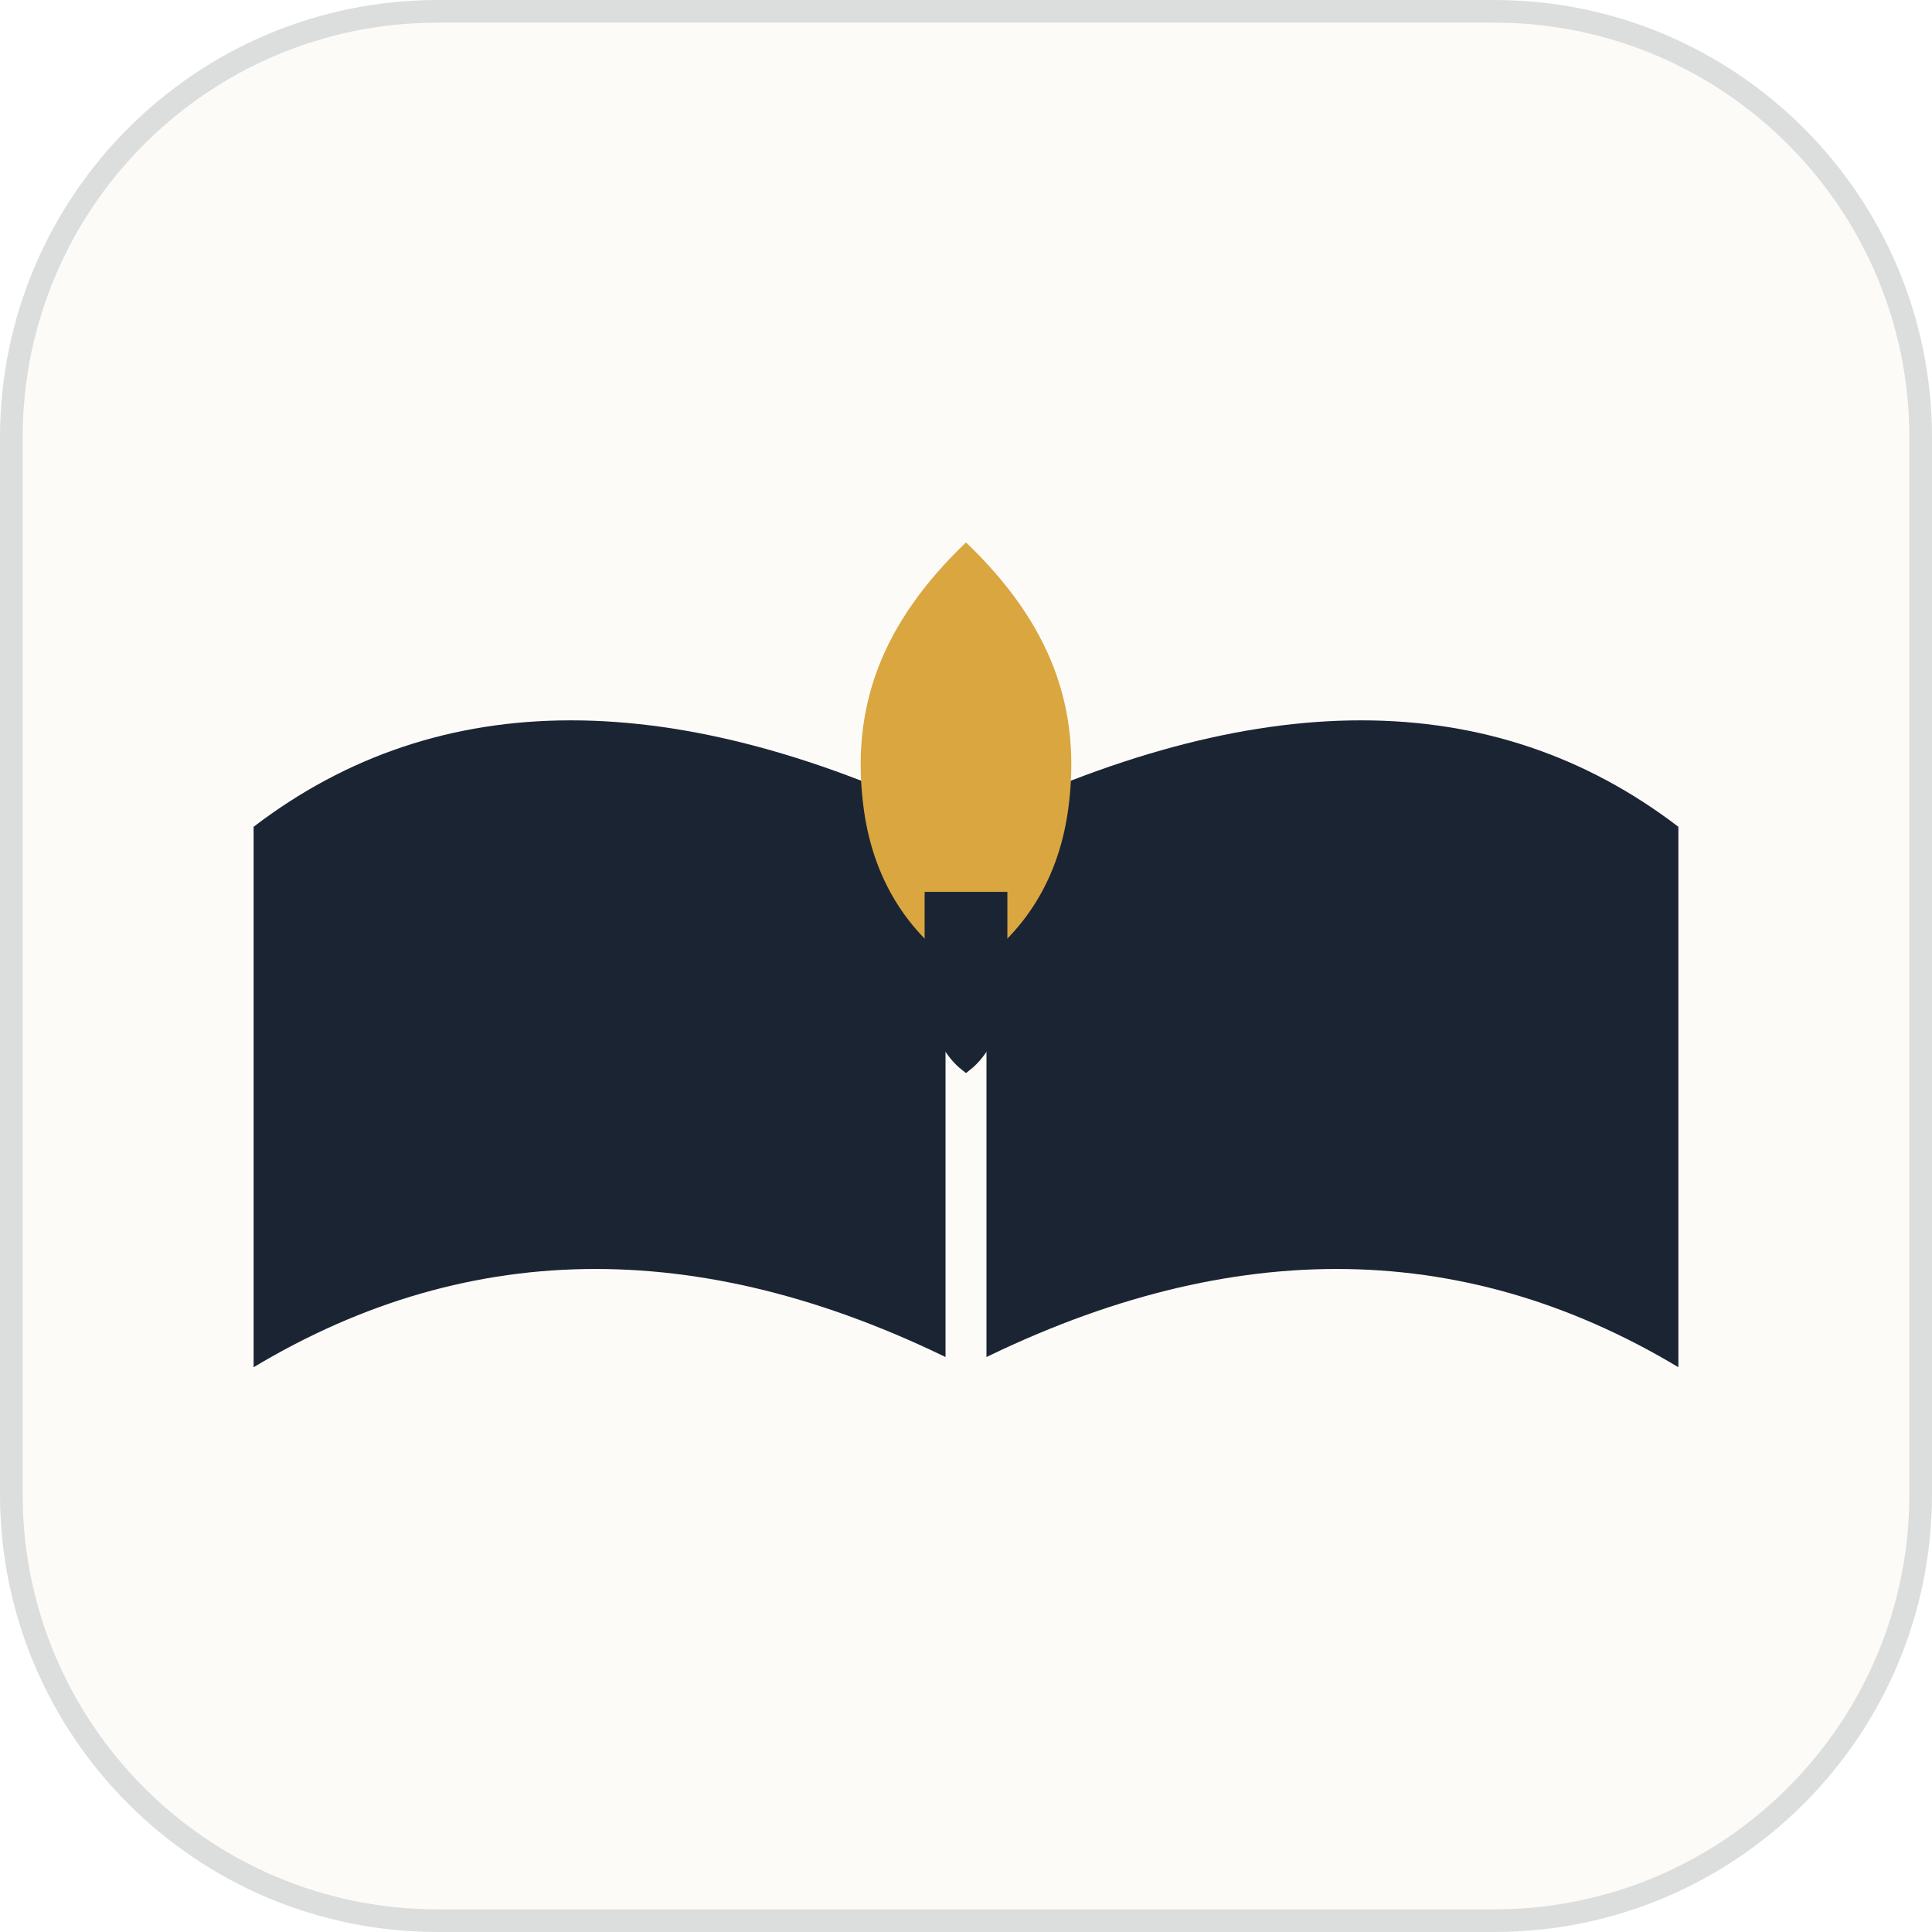
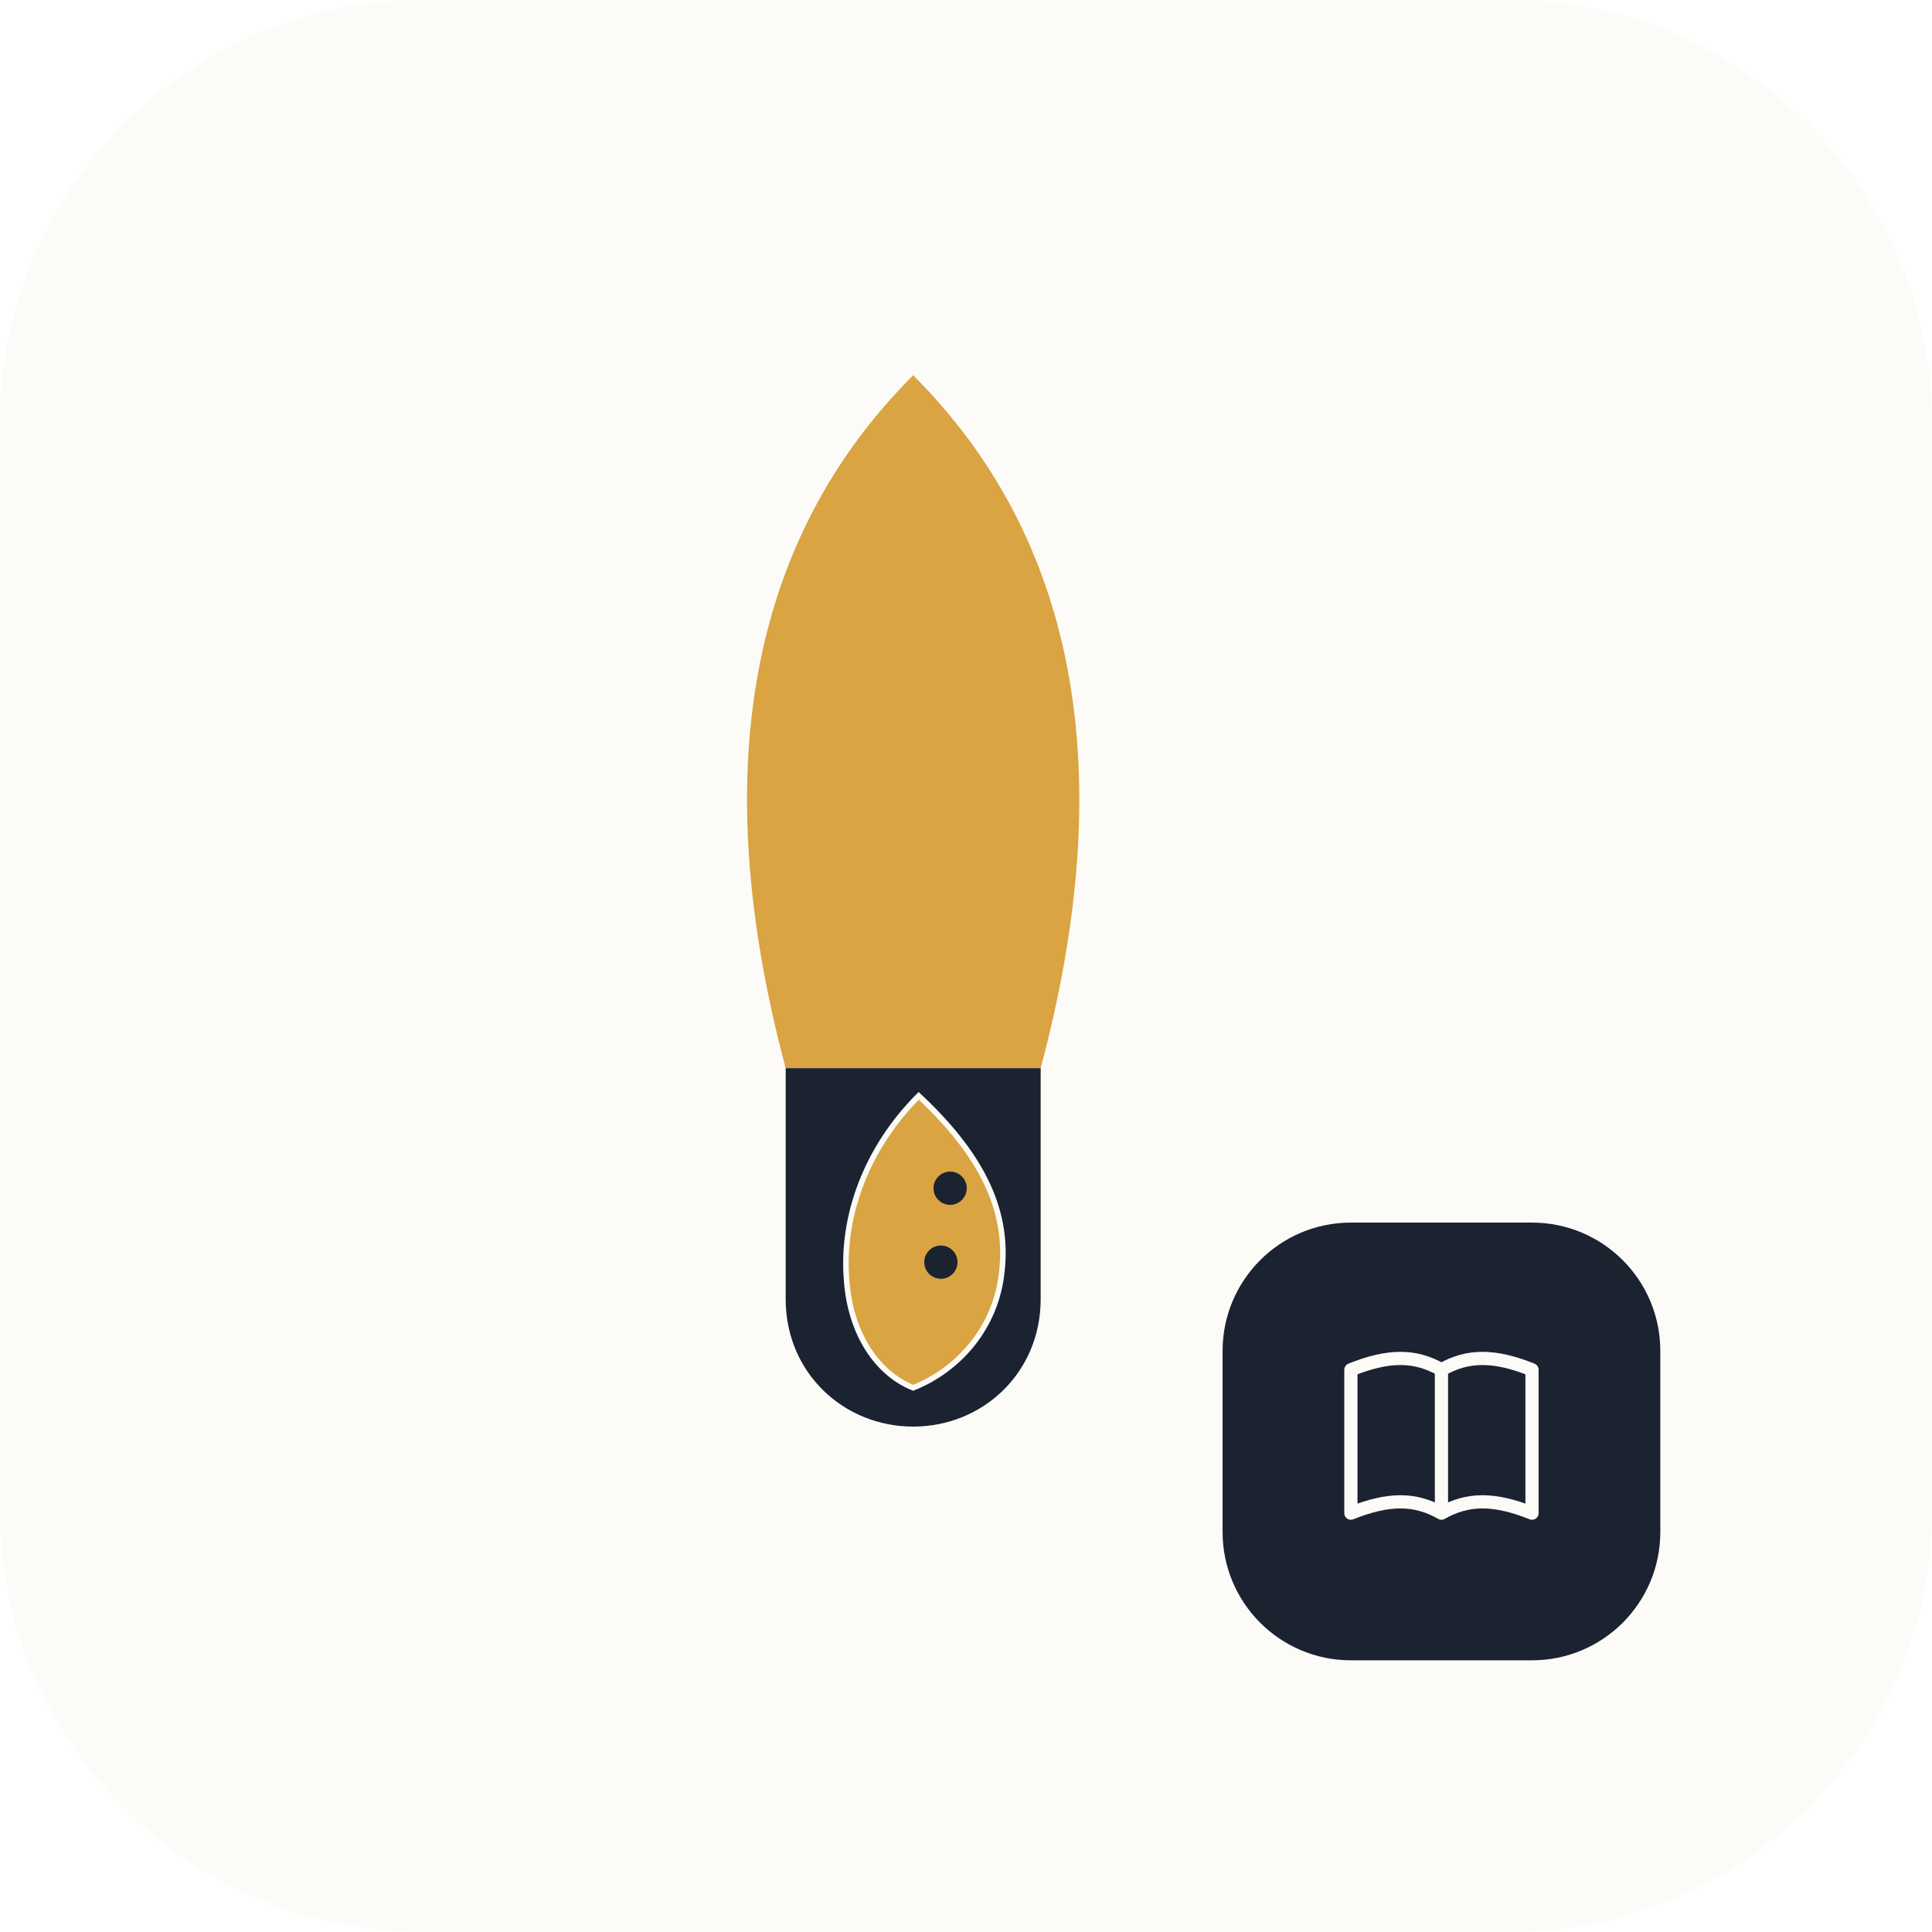
- <svg xmlns="http://www.w3.org/2000/svg" viewBox="0 0 512 512">
-   <rect width="512" height="512" rx="116" fill="#FCFBF8" />
-   <rect x="3" y="3" width="506" height="506" rx="113" fill="none" stroke="#1B2433" stroke-opacity=".14" stroke-width="6" />
-   <g transform="translate(256 256) scale(1.085) translate(-256 -256)">
-     <g>
-       <path d="M82 222 Q150 170 256 222 Q362 170 430 222 L430 354 Q350 306 256 354 Q162 306 82 354 Z" fill="#1B2433" />
-       <path d="M256 220 L256 354" stroke="#FCFBF8" stroke-width="10" />
-       <g transform="translate(256 205) scale(0.43)">
-         <path d="M0,-122 C-48,-76 -66,-28 -58,30 C-52,73 -30,103 0,122 C30,103 52,73 58,30 C66,-28 48,-76 0,-122 Z" fill="#D9A63F" />
-         <path d="M-20,80 L20,80 L20,126 C20,151 9,168 0,175 C-9,168 -20,151 -20,126 Z" fill="#1B2433" />
-         <path d="M-20,80 L20,80 L20,126 C20,151 9,168 0,175 C-9,168 -20,151 -20,126 Z" fill="none" stroke="#1B2433" stroke-width="7" />
-         <circle cx="0" cy="118" r="8" fill="#1B2433" />
-         <circle cx="0" cy="143" r="8" fill="#1B2433" />
-       </g>
-     </g>
+ <svg xmlns="http://www.w3.org/2000/svg" viewBox="0 0 512 512" role="img" aria-label="Irsyads academy">
+   <rect width="512" height="512" rx="112" fill="#FCFBF8" />
+   <svg x="100" y="64" width="284" height="350" viewBox="110 95 580 580">
+     <path fill="#D9A441" d="M400 100C487.5 187.5 512.5 312.5 469 475L331 475C287.5 312.5 312.5 187.5 400 100Z" />
+     <path fill="#1B2230" d="M331 475L469 475L469 600C469 640 437.5 669 400 669C362.5 669 331 640 331 600Z" />
+     <path fill="#D9A441" stroke="#FCFBF8" stroke-width="3" d="M403 490C435 520 452 550 448 585C445 615 425 638 400 648C380 640 366 618 364 590C361 555 375 518 403 490Z" />
+     <circle cx="420" cy="540" r="9" fill="#1B2230" />
+     <circle cx="415" cy="580" r="9" fill="#1B2230" />
+   </svg>
+   <rect x="324" y="324" width="116" height="116" rx="34" fill="#1B2230" />
+   <g transform="translate(350 350)" fill="none" stroke="#FCFBF8" stroke-width="3.5" stroke-linecap="round" stroke-linejoin="round">
+     <path d="M8 13c10-4 17-4 24 0 7-4 14-4 24 0v38c-10-4-17-4-24 0-7-4-14-4-24 0zM32 13v38" />
  </g>
</svg>
